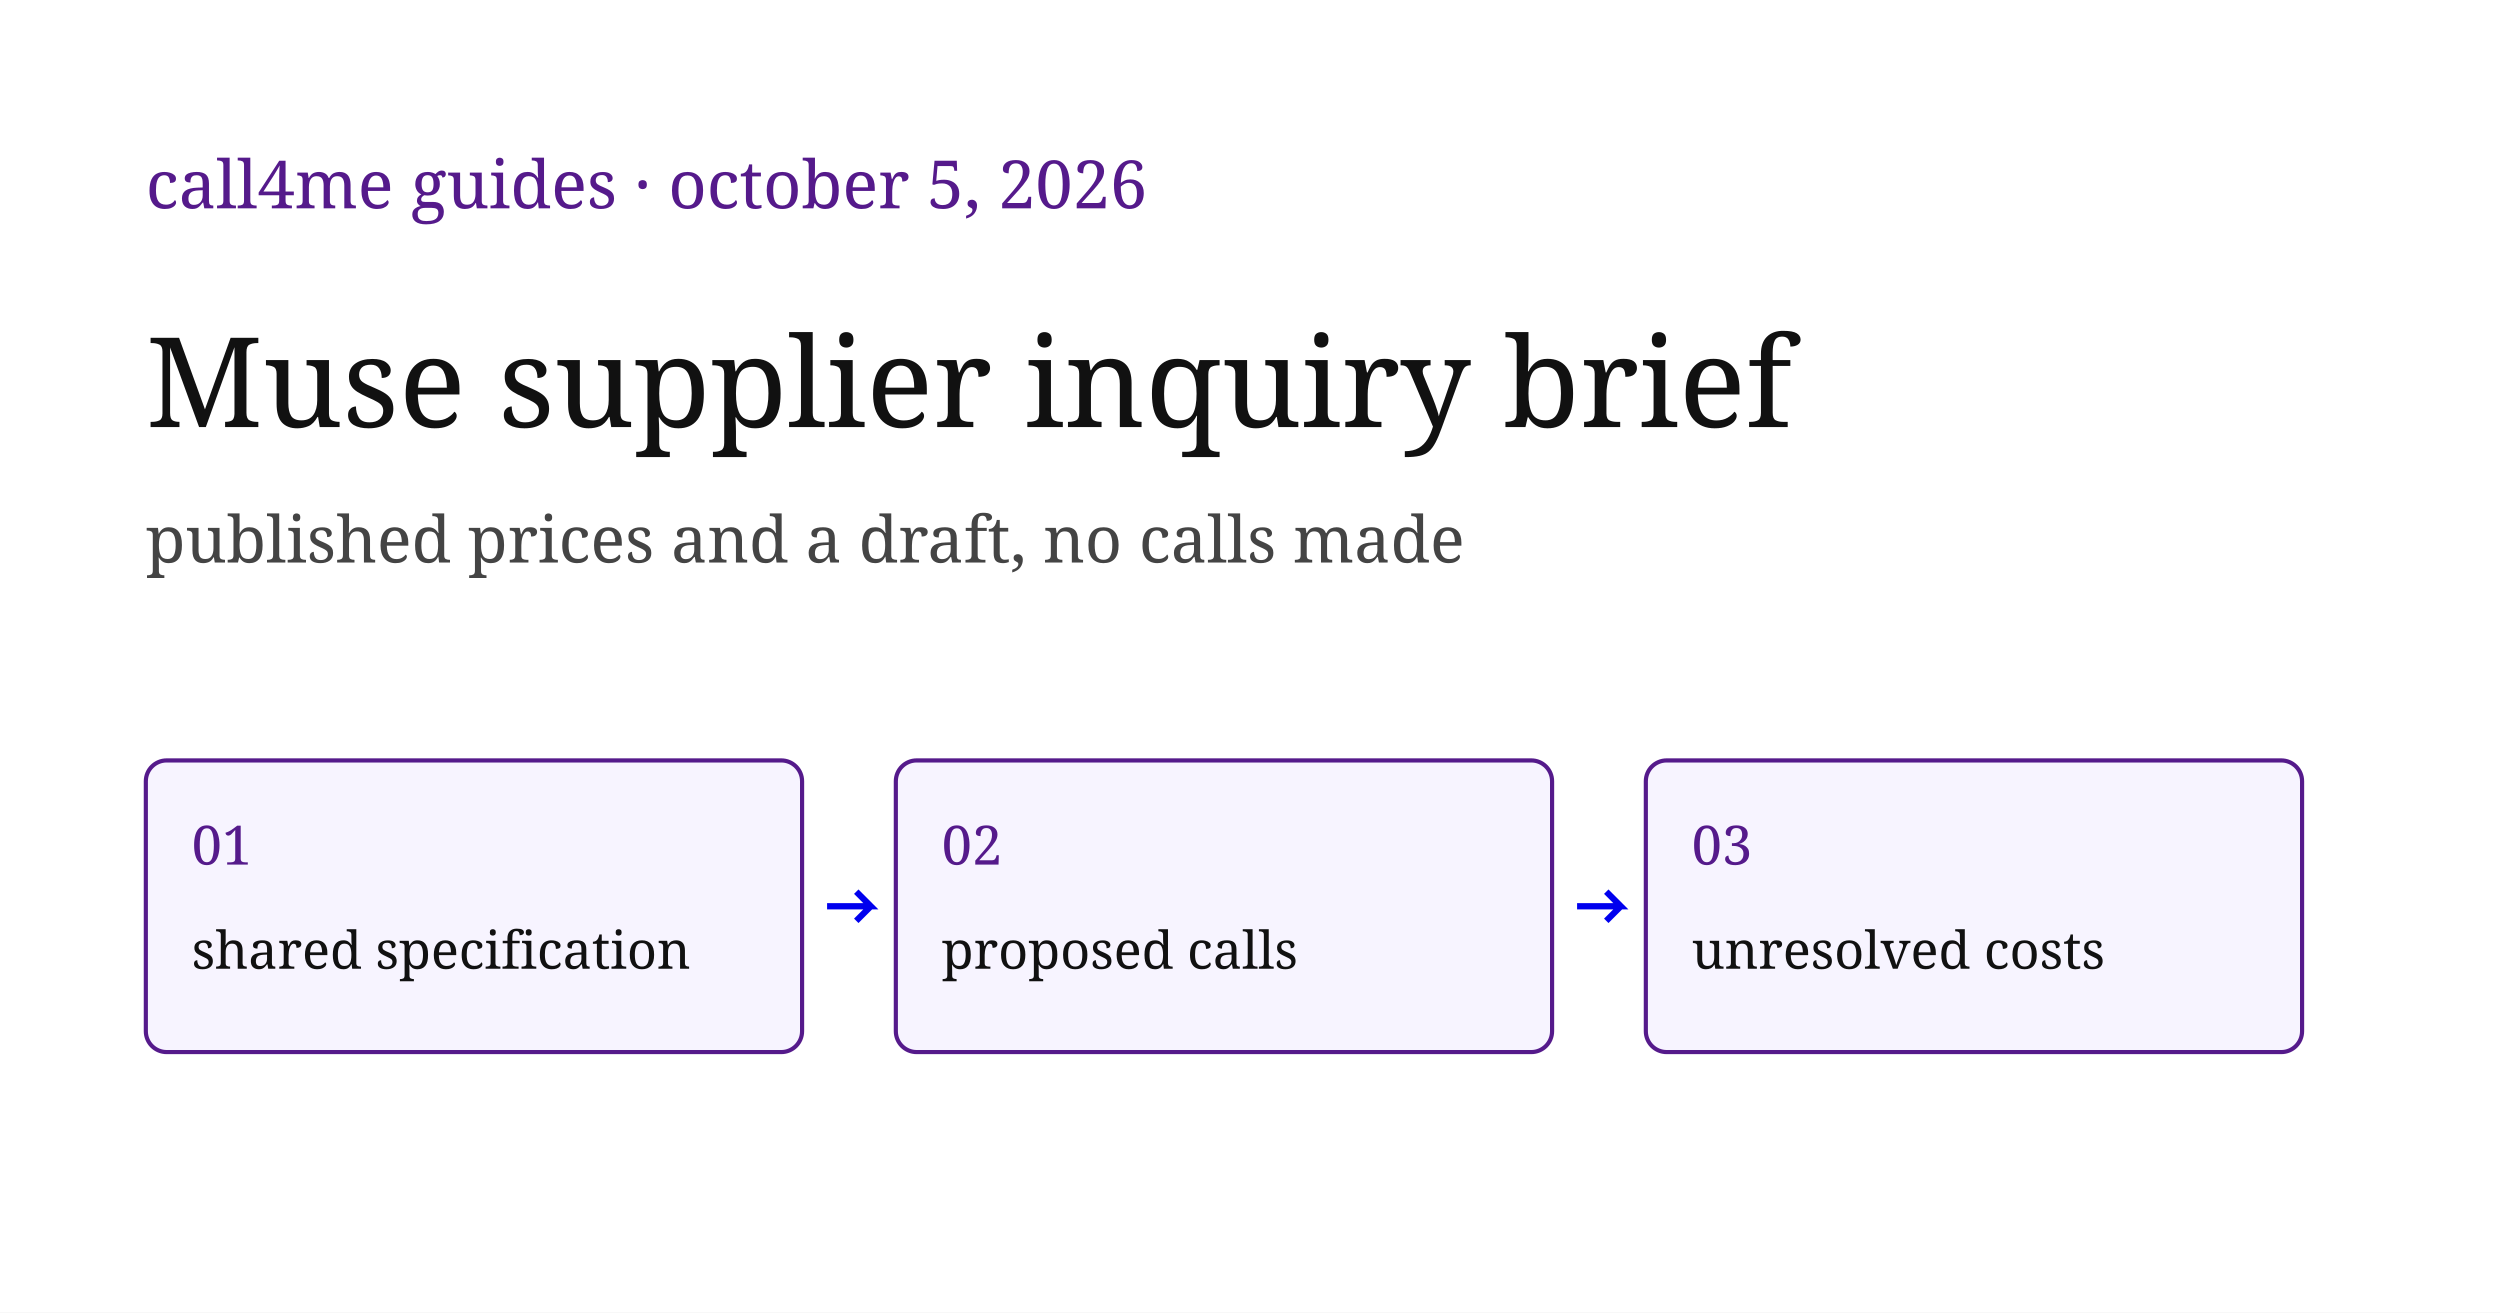
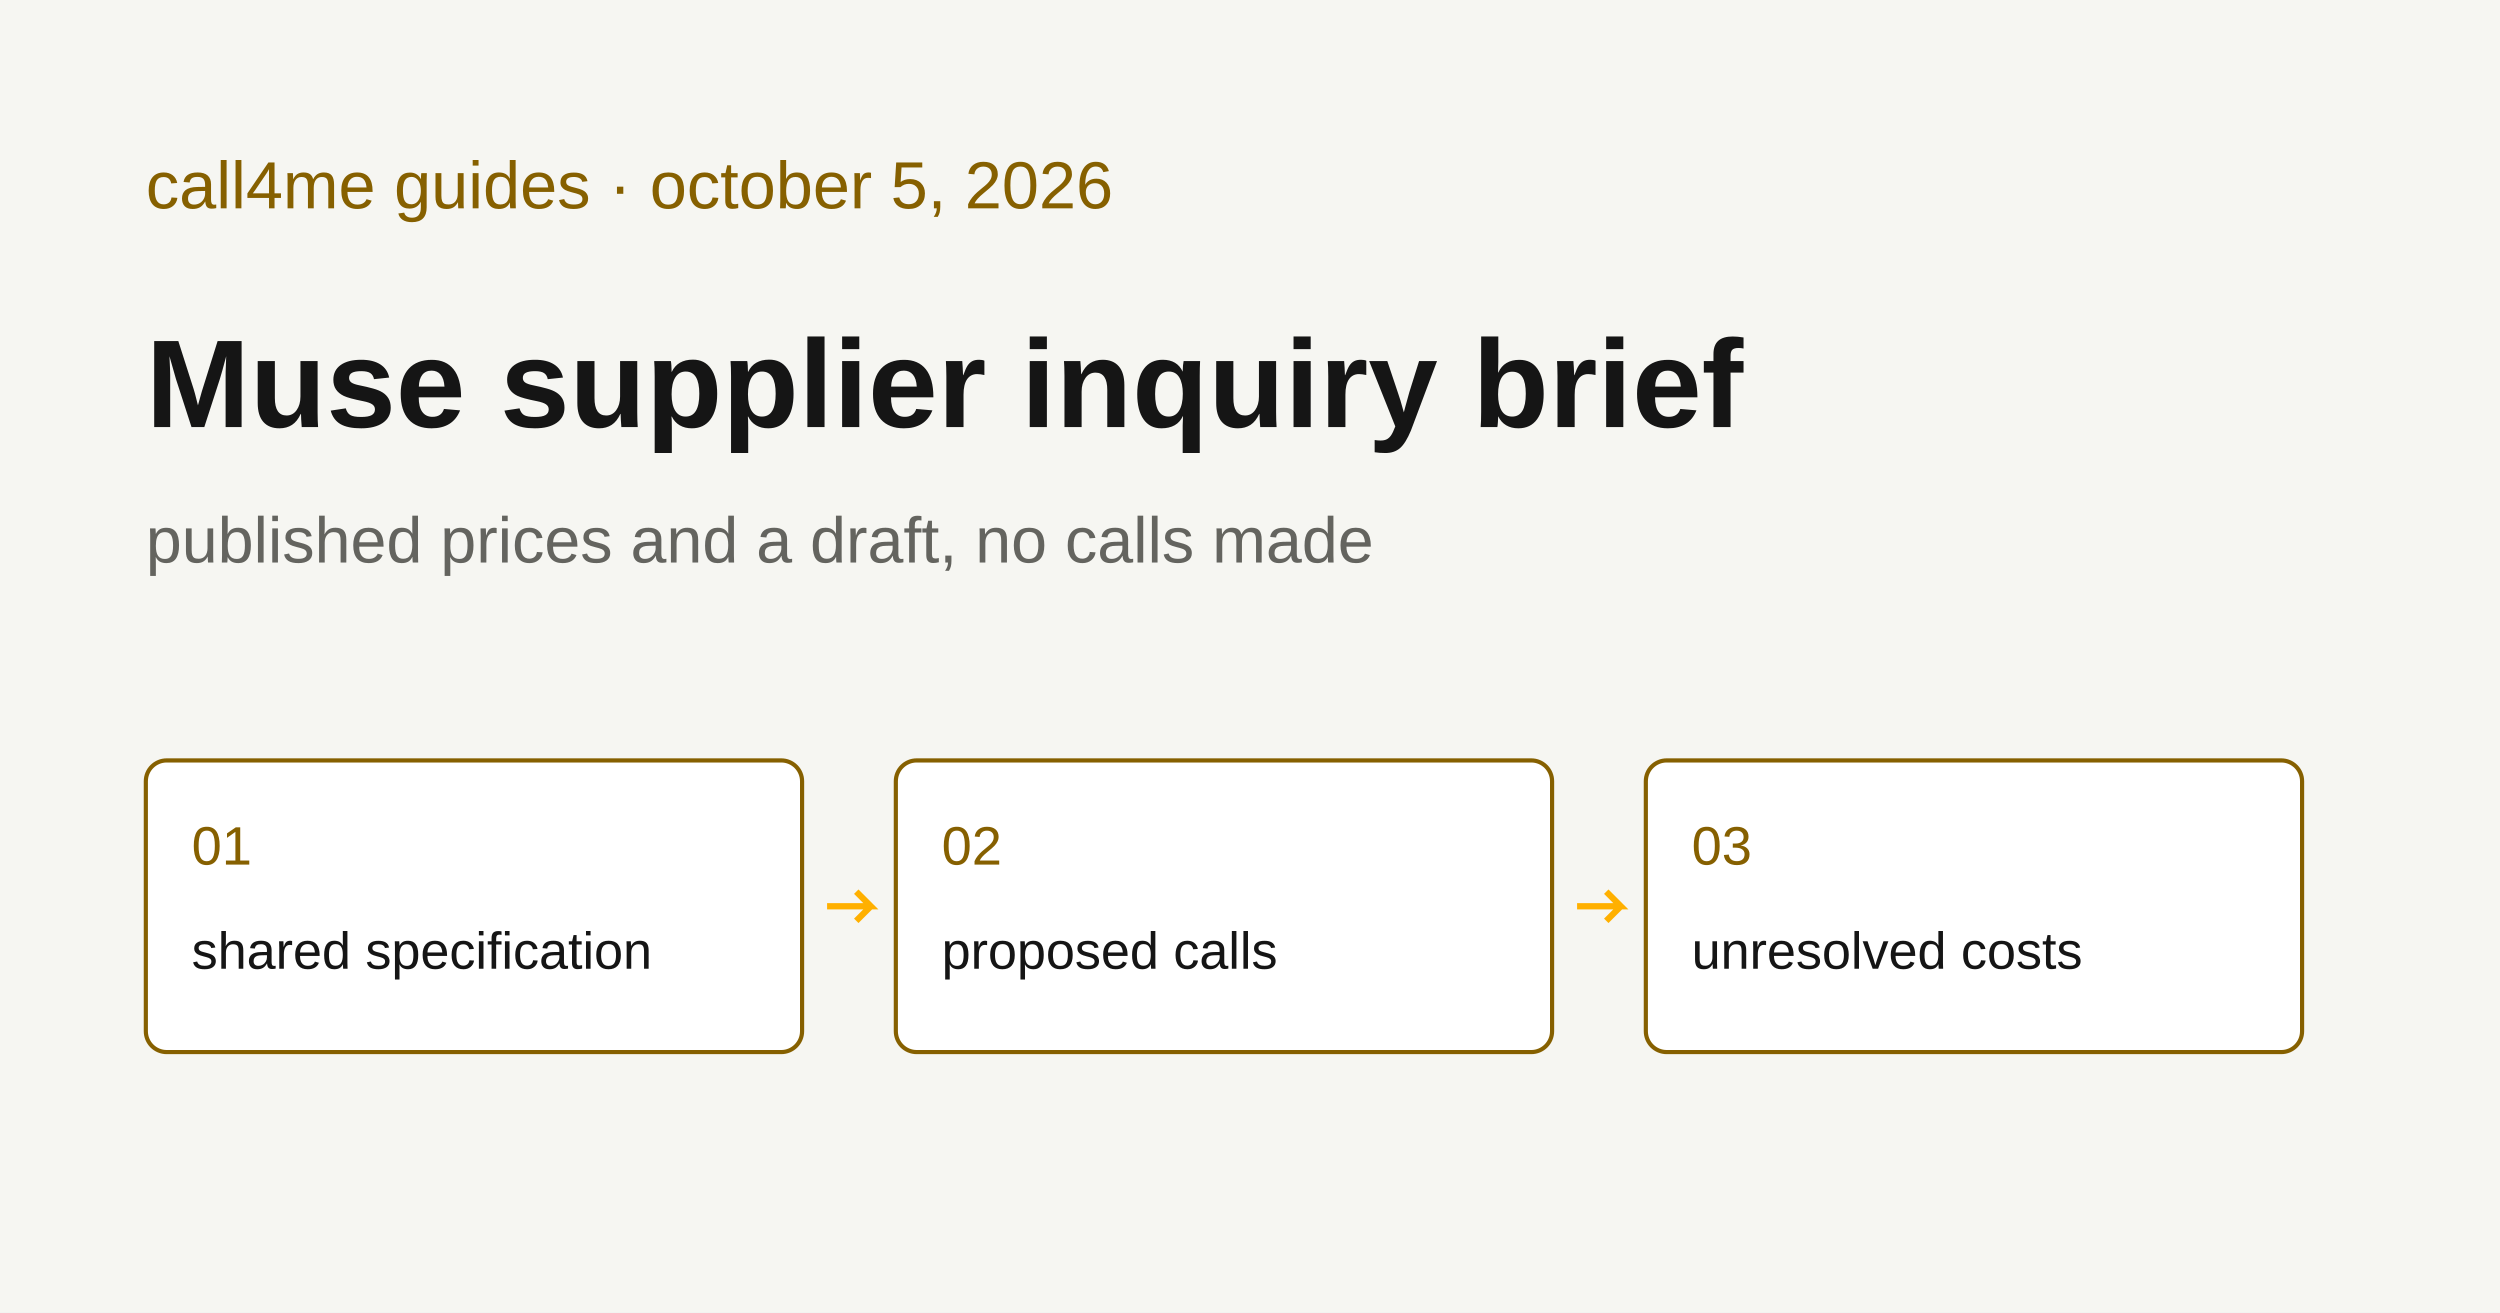
<svg xmlns="http://www.w3.org/2000/svg" width="1200" height="630" viewBox="0 0 1200 630">
-   <rect width="1200" height="630" fill="#fff" />
-   <text x="70" y="100" font-family="Georgia,serif" font-size="32" fill="#551a8b">call4me guides · october 5, 2026</text>
-   <text x="70" y="205" font-family="Georgia,serif" font-size="60" fill="#111">Muse supplier inquiry brief</text>
-   <text x="70" y="270" font-family="Georgia,serif" font-size="31" fill="#444">published prices and a draft, no calls made</text>
-   <rect x="70" y="365" width="315" height="140" rx="10" fill="#f7f4ff" stroke="#551a8b" stroke-width="2" />
-   <text x="92" y="415" font-family="Georgia,serif" font-size="26" fill="#551a8b">01</text>
-   <text x="92" y="465" font-family="Georgia,serif" font-size="25" fill="#111">shared specification</text>
-   <path d="M397 435h21l-7-7m7 7l-7 7" fill="none" stroke="#0000ee" stroke-width="3" />
-   <rect x="430" y="365" width="315" height="140" rx="10" fill="#f7f4ff" stroke="#551a8b" stroke-width="2" />
-   <text x="452" y="415" font-family="Georgia,serif" font-size="26" fill="#551a8b">02</text>
-   <text x="452" y="465" font-family="Georgia,serif" font-size="25" fill="#111">proposed calls</text>
-   <path d="M757 435h21l-7-7m7 7l-7 7" fill="none" stroke="#0000ee" stroke-width="3" />
-   <rect x="790" y="365" width="315" height="140" rx="10" fill="#f7f4ff" stroke="#551a8b" stroke-width="2" />
-   <text x="812" y="415" font-family="Georgia,serif" font-size="26" fill="#551a8b">03</text>
-   <text x="812" y="465" font-family="Georgia,serif" font-size="25" fill="#111">unresolved costs</text>
+   <rect width="1200" height="630" fill="#f6f6f2" />
+   <text x="70" y="100" font-family="Arial, Helvetica, sans-serif" fill="#866000" font-size="32">call4me guides · october 5, 2026</text>
+   <text x="70" y="205" font-family="Arial, Helvetica, sans-serif" fill="#151515" font-weight="700" font-size="60">Muse supplier inquiry brief</text>
+   <text x="70" y="270" font-family="Arial, Helvetica, sans-serif" fill="#64645f" font-size="31">published prices and a draft, no calls made</text>
+   <rect x="70" y="365" width="315" height="140" rx="10" fill="#ffffff" stroke="#866000" stroke-width="2" />
+   <text x="92" y="415" font-family="Arial, Helvetica, sans-serif" fill="#866000" font-size="26">01</text>
+   <text x="92" y="465" font-family="Arial, Helvetica, sans-serif" fill="#151515" font-size="25">shared specification</text>
+   <path d="M397 435h21l-7-7m7 7l-7 7" fill="none" stroke="#ffb000" stroke-width="3" />
+   <rect x="430" y="365" width="315" height="140" rx="10" fill="#ffffff" stroke="#866000" stroke-width="2" />
+   <text x="452" y="415" font-family="Arial, Helvetica, sans-serif" fill="#866000" font-size="26">02</text>
+   <text x="452" y="465" font-family="Arial, Helvetica, sans-serif" fill="#151515" font-size="25">proposed calls</text>
+   <path d="M757 435h21l-7-7m7 7l-7 7" fill="none" stroke="#ffb000" stroke-width="3" />
+   <rect x="790" y="365" width="315" height="140" rx="10" fill="#ffffff" stroke="#866000" stroke-width="2" />
+   <text x="812" y="415" font-family="Arial, Helvetica, sans-serif" fill="#866000" font-size="26">03</text>
+   <text x="812" y="465" font-family="Arial, Helvetica, sans-serif" fill="#151515" font-size="25">unresolved costs</text>
</svg>
